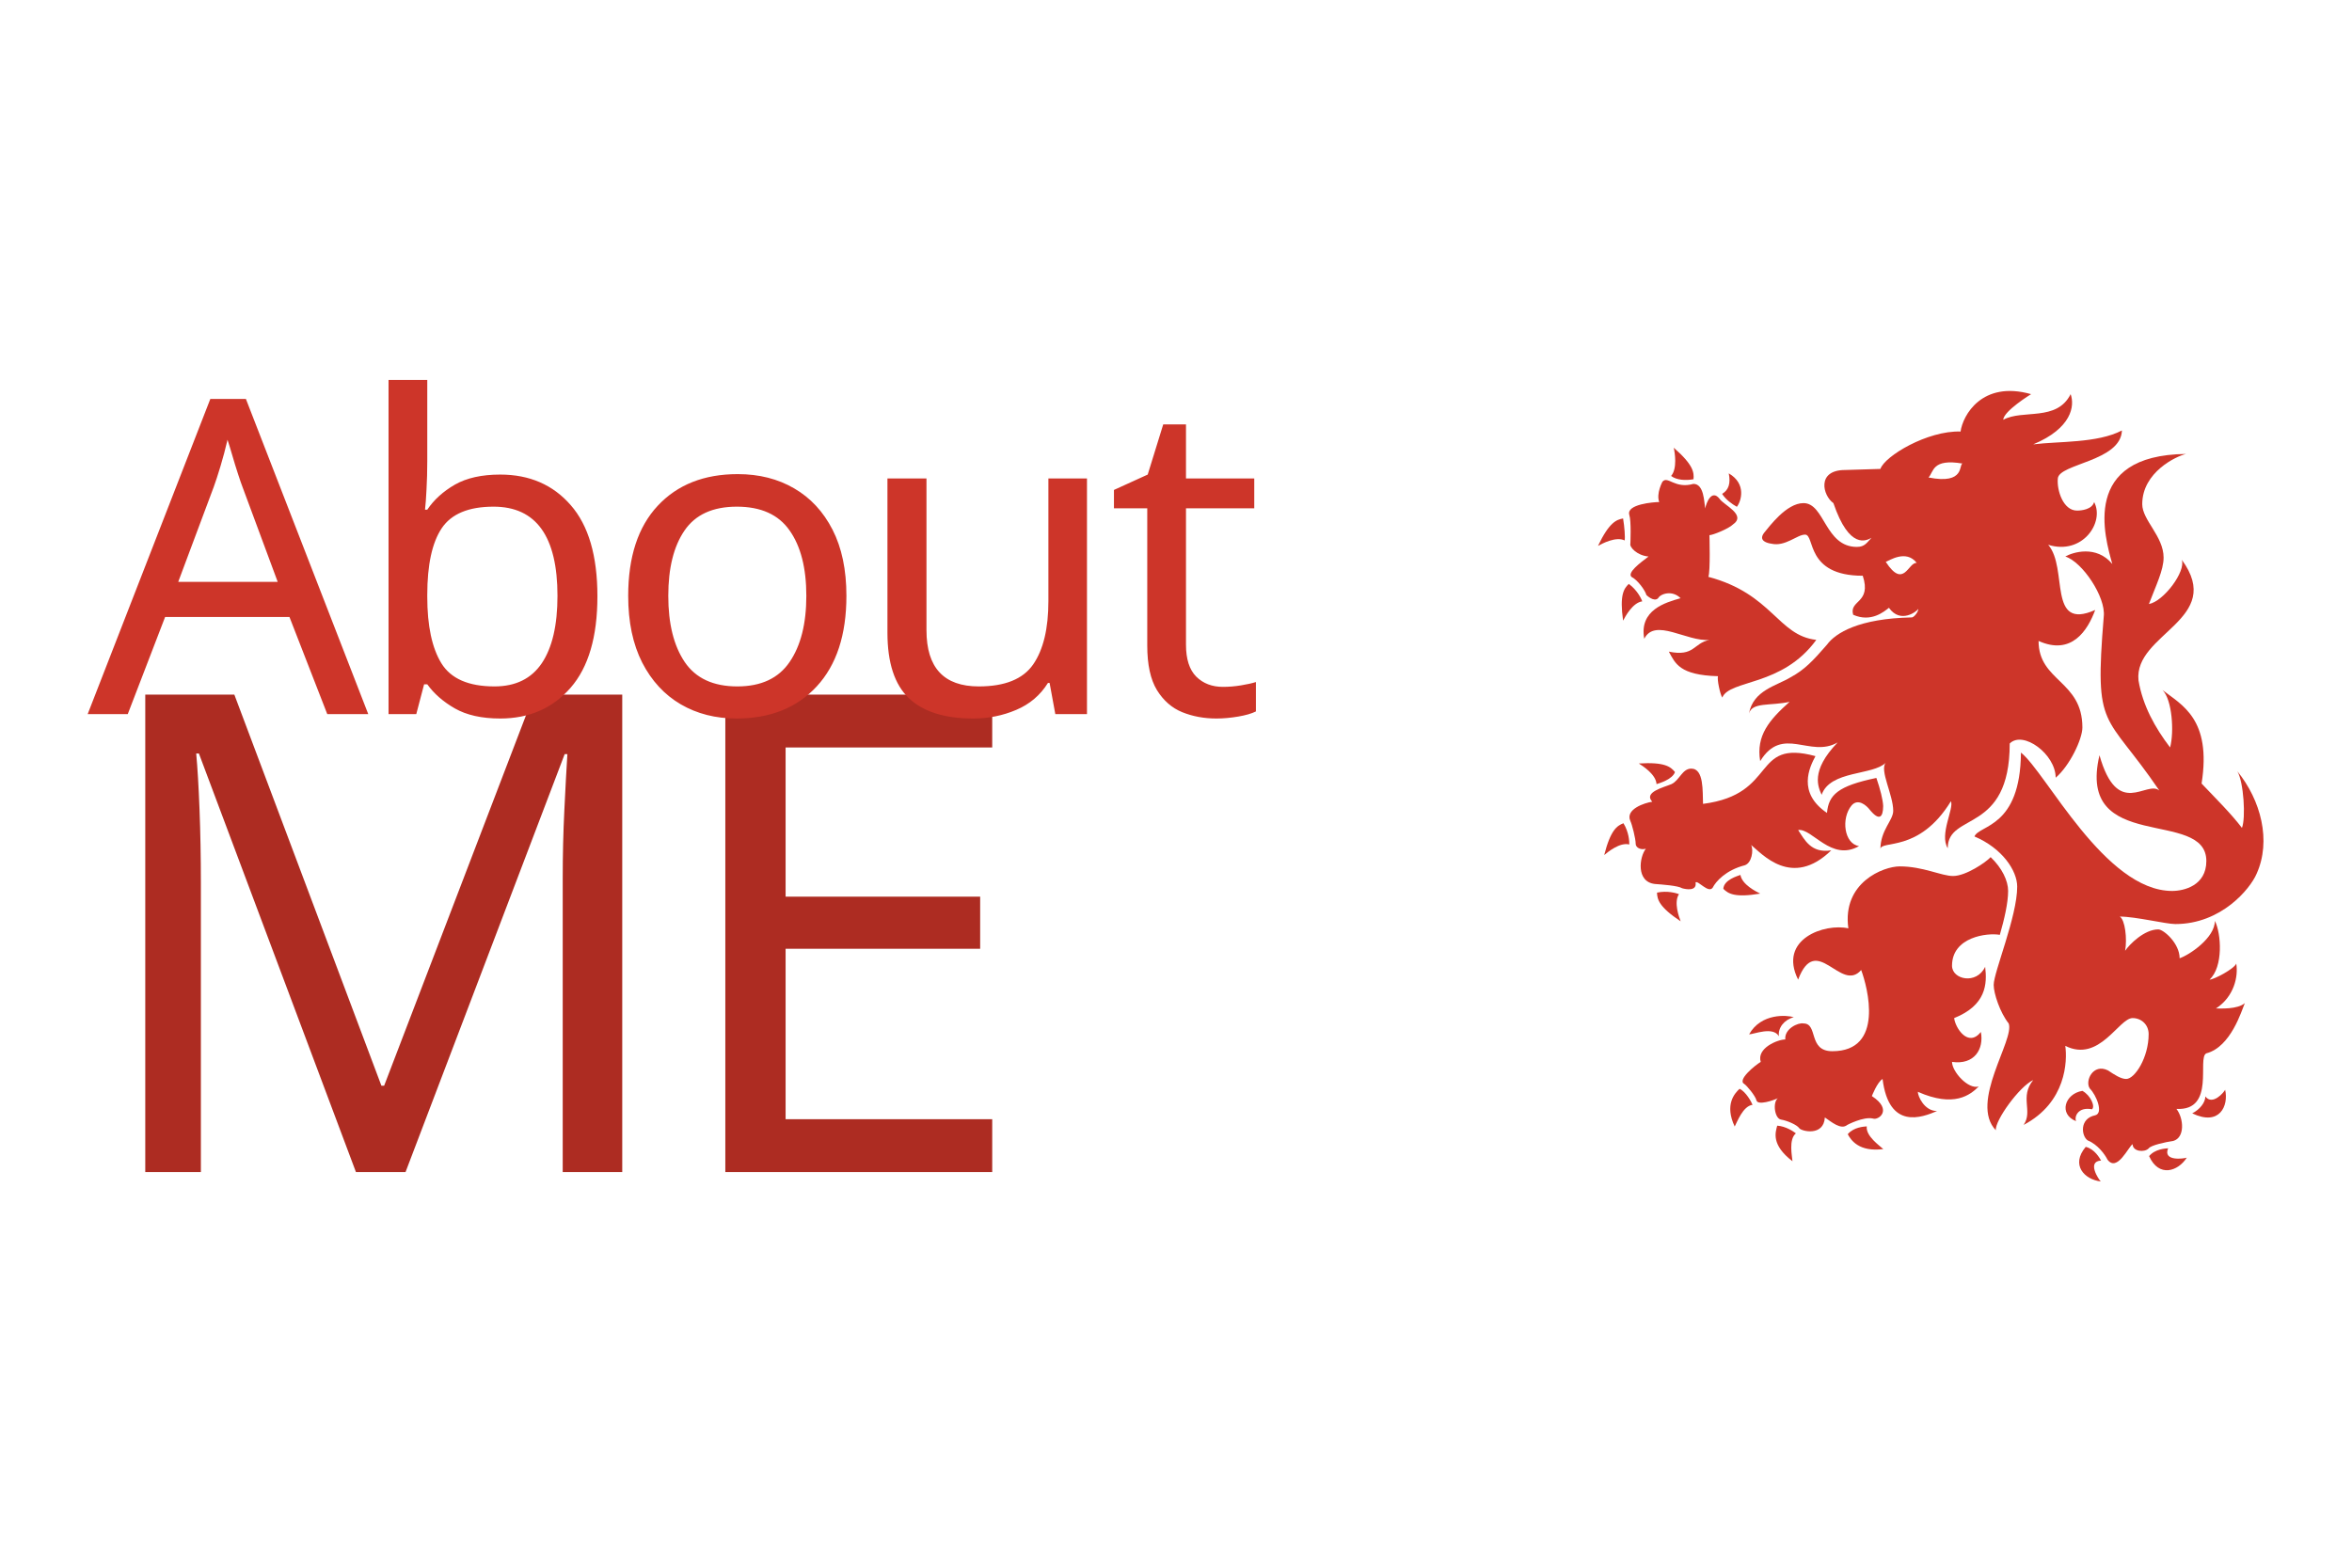
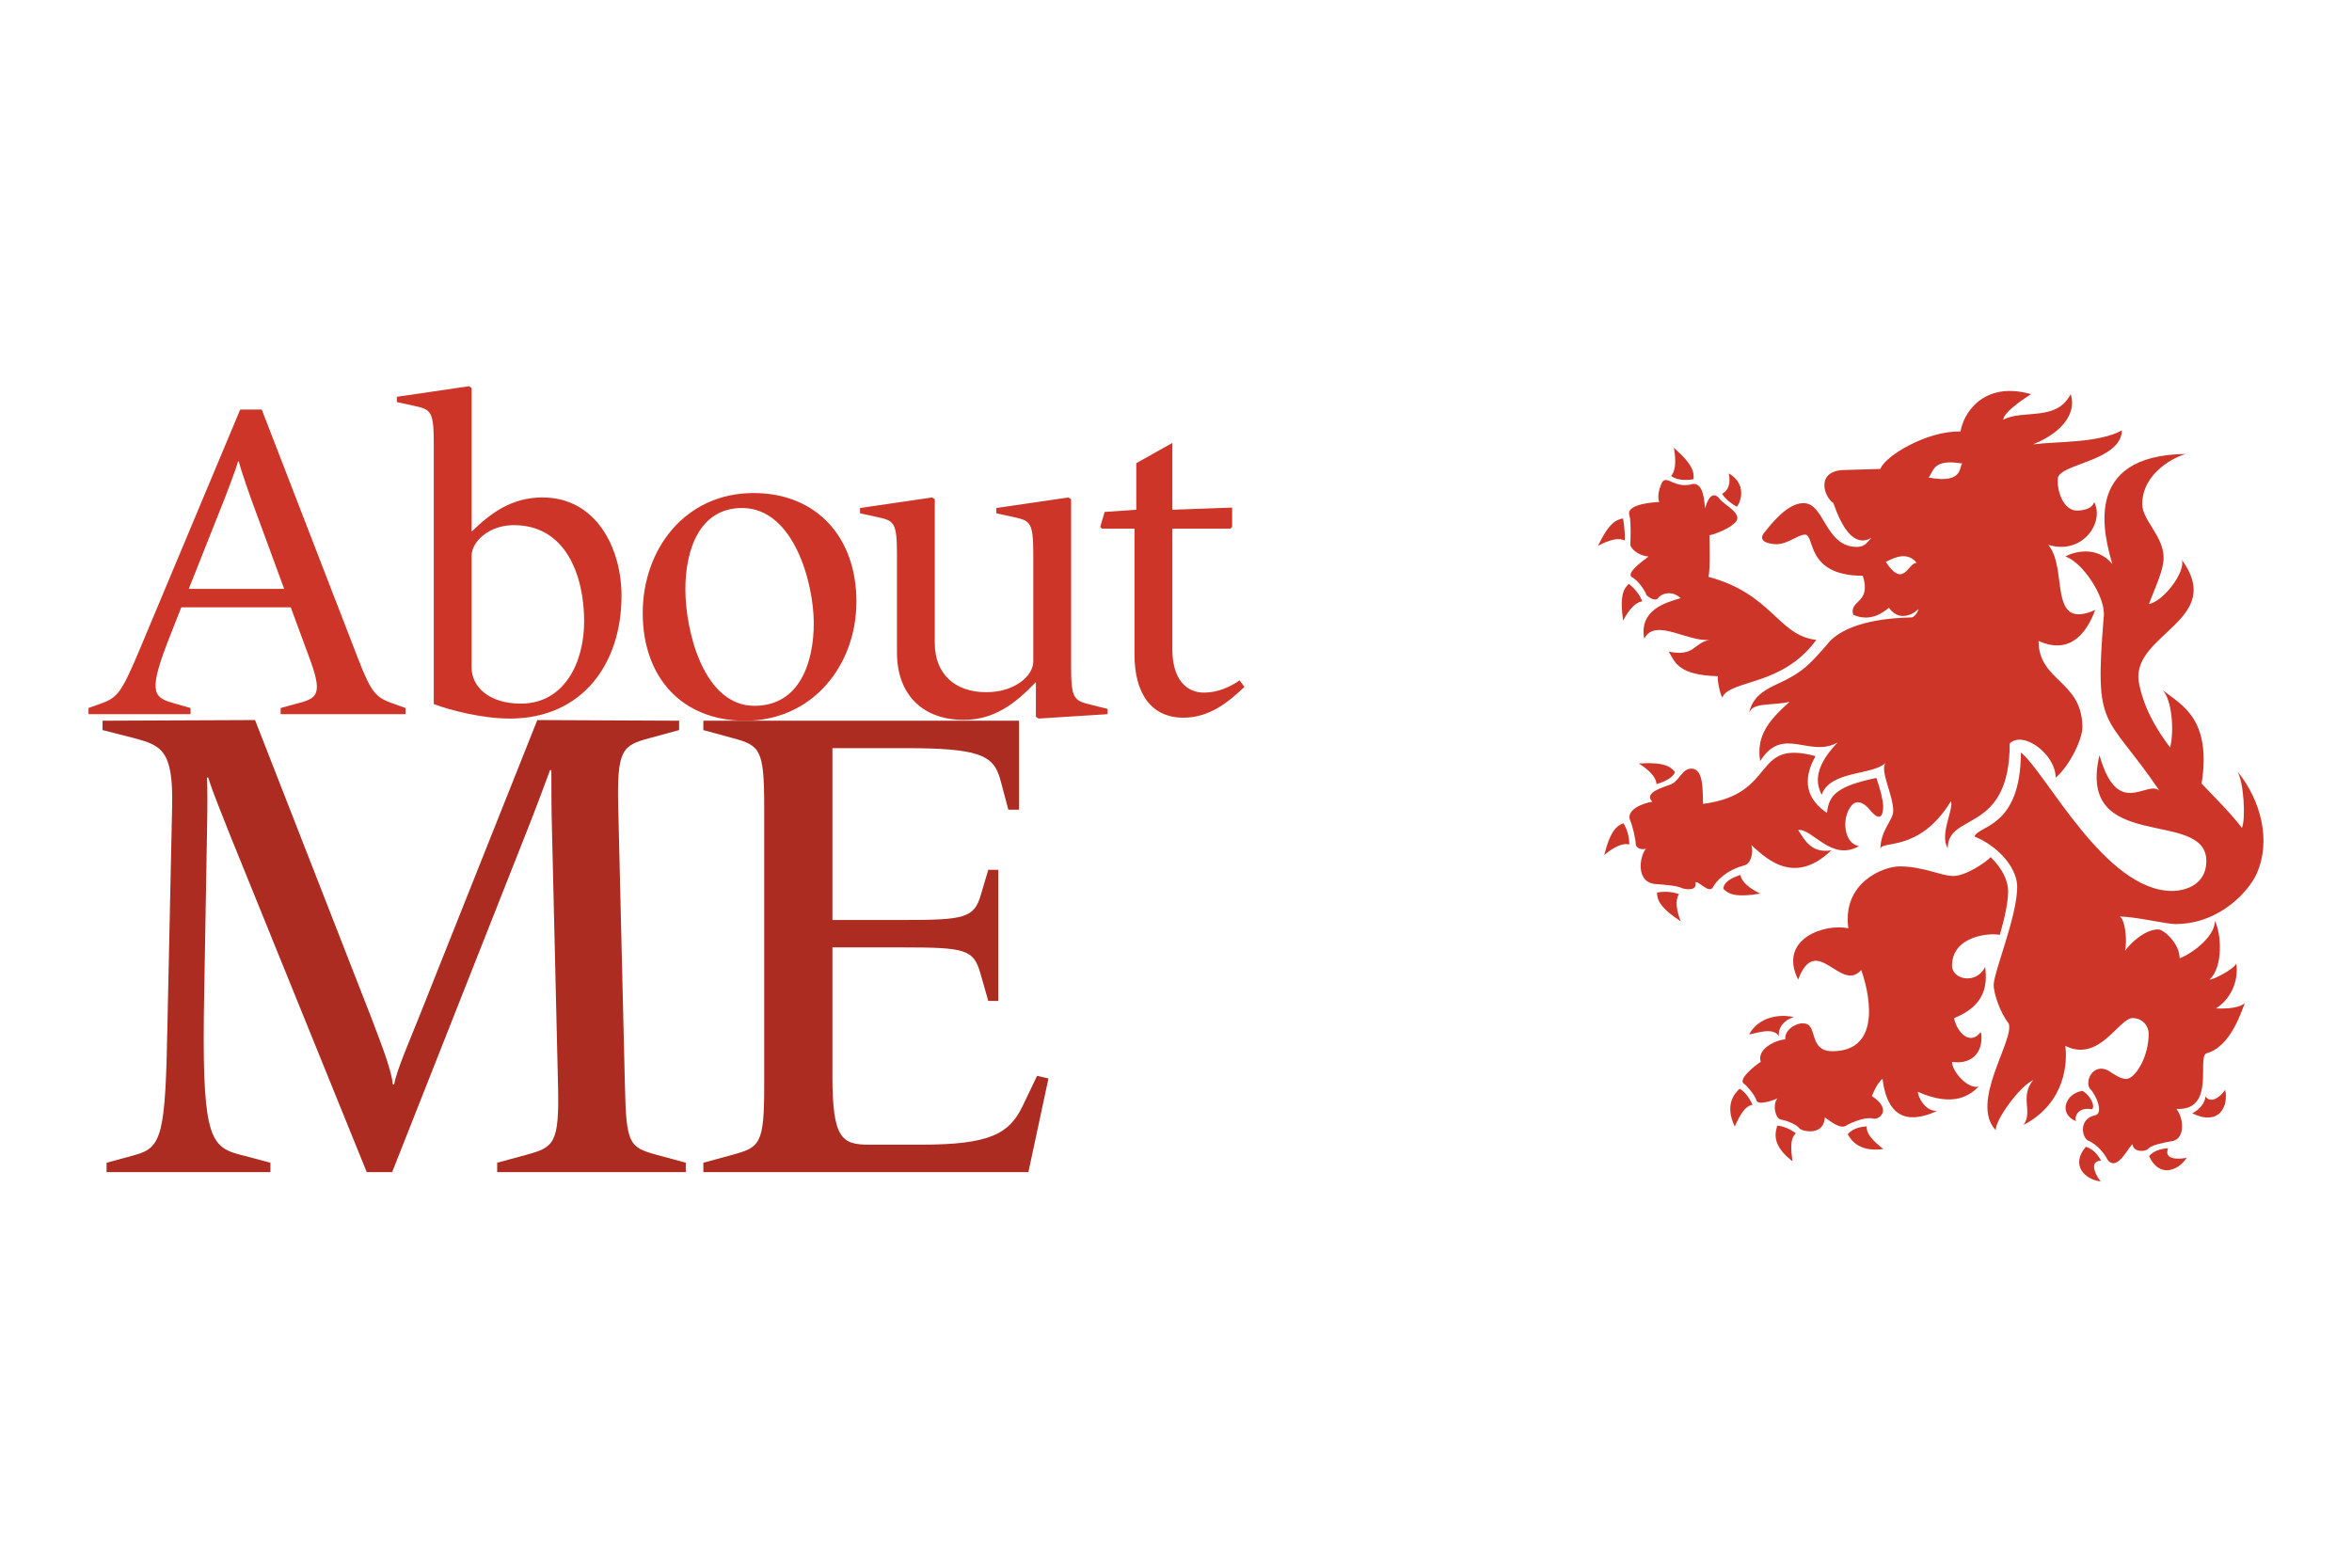
<svg xmlns="http://www.w3.org/2000/svg" width="1500" height="1000" viewBox="0 0 396.875 264.583" version="1.1" id="svg1">
  <defs id="defs1" />
  <g id="layer1">
    <g id="g1" transform="translate(-1.537188,9.391578)">
      <g id="g2" transform="matrix(1.627496,0,0,1.627496,-35.08993,-6.641366)" style="stroke-width:0.614">
-         <text xml:space="preserve" style="font-style:normal;font-variant:normal;font-weight:normal;font-stretch:normal;font-size:69.345px;line-height:1.1;font-family:'LeMonde Livre';-inkscape-font-specification:'LeMonde Livre';letter-spacing:-2.756px;fill:#ad2c22;fill-opacity:1;stroke-width:0.922;stroke-linecap:round" x="30.849" y="119.857" id="text1">
-           <tspan id="tspan1" style="fill:#ad2c22;fill-opacity:1;stroke-width:0.922" x="30.849" y="119.857">ME</tspan>
-         </text>
-         <text xml:space="preserve" style="font-style:normal;font-variant:normal;font-weight:normal;font-stretch:normal;font-size:45.586px;line-height:1.1;font-family:'LeMonde Livre';-inkscape-font-specification:'LeMonde Livre';letter-spacing:-1.812px;fill:#cd3529;fill-opacity:1;stroke-width:0.922;stroke-linecap:round" x="31.592" y="72.37" id="text2">
-           <tspan id="tspan2" style="fill:#cd3529;fill-opacity:1;stroke-width:0.922" x="31.592" y="72.37">About</tspan>
-         </text>
+         <path d="m 92.914,74.02 v -0.971 l -14.701,-0.069 -12.205,30.651 c -0.901,2.288 -2.427,5.756 -2.635,7.143 H 63.234 c -0.139,-1.664 -1.595,-5.201 -2.288,-7.073 L 48.949,72.98 33.138,73.049 v 0.971 l 3.259,0.832 c 2.843,0.763 4.091,1.248 3.953,7.143 L 39.864,104.671 c -0.208,11.165 -0.555,12.621 -3.259,13.384 l -3.051,0.832 v 0.971 h 16.99 v -0.971 l -3.398,-0.901 c -2.982,-0.832 -3.745,-2.288 -3.467,-16.782 l 0.277,-15.949 c 0.069,-3.121 0.069,-5.686 0,-6.31 h 0.139 c 0.485,1.595 1.456,3.883 2.288,6.033 l 14.146,34.881 h 2.635 L 77.242,84.214 c 0.901,-2.288 1.803,-4.715 2.288,-6.033 h 0.139 c 0,1.942 0,3.814 0.069,6.31 l 0.624,26.421 c 0.139,5.964 -0.416,6.38 -3.259,7.143 l -3.051,0.832 v 0.971 h 19.555 v -0.971 l -3.051,-0.832 c -2.843,-0.763 -3.121,-1.179 -3.259,-7.143 L 86.603,81.995 c -0.139,-5.964 0.416,-6.38 3.259,-7.143 z m 38.296,36.129 -1.179,-0.277 -1.526,3.19 c -1.387,2.843 -3.398,3.953 -10.54,3.953 h -5.34 c -2.843,0 -3.814,-0.624 -3.814,-7.143 V 96.557 h 7.351 c 6.38,0 7.281,0.208 7.975,2.635 l 0.832,2.913 h 1.04 V 88.513 H 124.969 l -0.763,2.566 c -0.693,2.427 -1.664,2.635 -8.044,2.635 h -7.351 V 75.892 h 7.42 c 7.767,0 9.292,0.693 9.986,3.259 l 0.832,3.121 h 1.11 V 73.049 H 95.428 v 0.971 l 3.051,0.832 c 2.843,0.763 3.259,1.179 3.259,7.143 v 28.917 c 0,5.964 -0.416,6.38 -3.259,7.143 l -3.051,0.832 v 0.971 h 33.702 z" id="text1" style="-inkscape-font-specification:'LeMonde Livre';fill:#ad2c22;stroke-width:0.922;stroke-linecap:round" aria-label="ME" />
+         <path d="m 64.55,72.37 v -0.638 l -1.276,-0.456 c -1.778,-0.638 -2.234,-1.003 -3.692,-4.786 L 49.644,40.779 h -2.234 l -10.348,24.707 c -1.96,4.65 -2.325,5.151 -4.103,5.789 l -1.276,0.456 v 0.638 h 10.576 v -0.638 l -1.915,-0.547 c -2.051,-0.593 -2.416,-1.322 -0.228,-6.883 l 1.185,-3.009 h 11.351 l 1.915,5.197 c 1.368,3.647 0.912,4.194 -0.957,4.695 L 51.604,71.732 v 0.638 z M 51.969,59.378 h -9.892 l 3.692,-9.299 c 0,0 1.276,-3.282 1.413,-3.92 h 0.091 c 0.137,0.729 1.276,3.92 1.276,3.92 z m 34.976,0.729 c 0,-4.923 -2.598,-10.211 -8.205,-10.211 -3.191,0 -5.379,1.641 -7.294,3.51 h -0.046 V 38.545 l -0.274,-0.182 -7.476,1.094 v 0.547 l 1.869,0.41 c 1.687,0.365 1.96,0.593 1.96,3.92 V 71.322 c 1.687,0.638 5.014,1.504 7.886,1.504 7.522,0 11.579,-5.698 11.579,-12.718 z m -3.875,2.644 c 0,4.194 -2.006,8.525 -6.564,8.525 -3.328,0 -5.106,-1.778 -5.106,-3.738 V 55.959 c 0,-1.459 1.778,-3.191 4.376,-3.191 5.516,0 7.294,5.425 7.294,9.983 z m 28.229,-2.051 c 0,-6.701 -4.148,-11.26 -10.667,-11.26 -7.066,0 -11.488,5.789 -11.488,12.445 0,6.701 4.103,11.168 10.621,11.168 6.975,0 11.533,-5.744 11.533,-12.354 z m -4.422,2.234 c 0,4.057 -1.459,8.57 -6.154,8.57 -5.242,0 -7.157,-7.704 -7.157,-12.08 0,-4.103 1.459,-8.433 5.881,-8.433 5.379,0 7.43,7.841 7.43,11.943 z m 30.463,9.436 v -0.547 l -1.823,-0.456 c -1.641,-0.41 -1.96,-0.593 -1.96,-3.92 V 50.079 l -0.274,-0.182 -7.476,1.094 v 0.547 l 1.869,0.41 c 1.687,0.365 1.96,0.593 1.96,3.92 v 11.032 c 0,1.504 -1.915,3.191 -4.878,3.191 -3.328,0 -5.334,-1.96 -5.334,-5.106 V 50.079 l -0.274,-0.182 -7.476,1.094 v 0.547 l 1.869,0.41 c 1.687,0.365 1.96,0.593 1.96,3.92 v 10.12 c 0,4.331 2.644,6.975 6.929,6.975 3.145,0 5.334,-1.687 7.43,-3.875 h 0.046 v 3.556 l 0.274,0.182 z m 14.189,-2.826 -0.501,-0.684 c -0.957,0.684 -2.279,1.276 -3.692,1.276 -1.823,0 -3.282,-1.368 -3.282,-4.513 V 53.133 h 6.017 l 0.182,-0.182 v -2.006 l -6.2,0.228 v -6.929 l -3.738,2.097 v 4.832 l -3.282,0.228 -0.456,1.55 0.182,0.182 h 3.373 v 13.083 c 0,3.92 1.687,6.519 5.06,6.519 2.644,0 4.559,-1.504 6.336,-3.191 z" id="text2" style="-inkscape-font-specification:'LeMonde Livre';fill:#cd3529;stroke-width:0.922;stroke-linecap:round" aria-label="About" />
      </g>
      <g fill-rule="evenodd" clip-rule="evenodd" id="g46" transform="matrix(1.100274,0,0,1.100274,220.7293,18.51153)" style="stroke-width:3.119">
        <path d="m 89.589,98.285 c -0.035,-0.955 -0.45,-2.605 -1.042,-4.316 -5.9,1.229 -7.327,2.586 -7.573,5.371 -4.59,-3.113 -2.684,-7.005 -1.769,-8.717 -9.867,-2.673 -5.688,5.85 -17.242,7.324 -0.082,-1.885 0.163,-5.408 -1.803,-5.408 -1.394,0 -1.803,1.801 -3.032,2.375 -1.147,0.491 -4.344,1.229 -2.951,2.704 -1.147,0.164 -4.179,1.146 -3.359,2.949 0.246,0.494 0.819,2.705 0.819,3.525 0,0.49 0.656,0.982 1.557,0.736 -0.982,1.229 -1.557,5.08 1.394,5.408 1.065,0.082 3.523,0.246 4.179,0.656 0.574,0.164 2.294,0.49 2.049,-0.902 0.41,-0.326 1.967,1.721 2.623,0.82 0.491,-0.984 2.048,-2.705 4.917,-3.443 1.065,-0.326 1.394,-2.293 0.983,-3.113 1.638,1.312 6.227,6.721 12.29,0.82 -3.113,0.492 -4.096,-1.639 -5.079,-3.113 2.131,-0.328 5.079,4.916 9.341,2.459 -2.294,-0.328 -2.786,-4.262 -1.147,-6.229 0.983,-1.146 2.294,0 2.786,0.656 1.473,1.803 2.047,1.149 2.059,-0.562 z" fill="#cc222d" id="path34" style="fill:#cd3529;fill-opacity:1;stroke-width:3.119" />
        <path d="m 64.913,81.64 c 1.147,-2.786 9.177,-1.639 14.421,-8.849 -5.899,-0.656 -6.719,-7.047 -16.552,-9.669 0.328,-0.819 0.163,-6.392 0.163,-6.392 0.493,0 2.95,-0.983 3.606,-1.64 2.131,-1.475 -1.434,-2.99 -2.048,-3.933 -1.23,-1.558 -2.049,0.655 -2.212,1.476 -0.165,-0.984 -0.165,-3.771 -1.803,-3.771 -2.868,0.821 -3.934,-1.31 -4.752,-0.326 0,0 -0.983,1.802 -0.492,3.113 -0.819,0 -5.081,0.328 -4.588,1.966 0.327,0.983 0.163,4.425 0.163,4.425 -0.163,0.491 0.984,1.803 2.786,1.967 -1.311,0.983 -3.276,2.458 -2.622,3.114 0.983,0.491 2.13,2.131 2.293,2.785 0,0 1.148,1.147 1.803,0.492 0.328,-0.655 2.131,-1.311 3.442,0 -2.295,0.656 -6.393,1.803 -5.572,6.228 1.639,-3.278 6.555,0.492 9.996,0.165 -2.458,0.491 -2.294,2.623 -6.227,1.802 0.983,1.803 1.639,3.606 7.539,3.77 -0.165,0.491 0.328,2.786 0.656,3.277 z m 38.675,21.305 c 0.738,-1.803 7.049,-1.311 7.131,-12.865 3.852,3.031 12.865,21.224 23.189,21.224 1.803,0 5.244,-0.82 5.244,-4.59 0,-8.193 -19.994,-0.982 -16.389,-16.225 2.785,9.834 7.211,3.769 9.178,5.409 -8.357,-12.292 -9.996,-8.85 -8.521,-26.714 0.328,-2.95 -3.277,-8.359 -5.9,-9.178 1.146,-0.655 4.754,-1.802 7.211,1.146 -1.146,-4.097 -4.916,-16.715 11.309,-16.88 -1.475,0.328 -6.719,2.787 -6.719,7.703 0,2.458 3.275,4.917 3.275,8.194 0,1.922 -1.164,4.265 -2.252,7.125 2.252,-0.405 5.695,-4.994 5.039,-6.797 6.721,9.177 -7.375,11.308 -6.637,18.505 0.648,3.861 2.523,7.24 4.846,10.291 0.645,-2.41 0.316,-7.328 -1.158,-8.803 2.949,2.294 7.553,4.423 5.988,14.339 2.295,2.41 4.543,4.639 6.189,6.803 0.605,-1.475 0.277,-7.047 -0.705,-8.686 3.604,4.426 5.244,10.653 2.949,15.733 -0.984,2.295 -5.408,7.703 -12.455,7.703 -1.477,0 -6.064,-1.146 -8.523,-1.146 0.82,0.49 1.148,3.439 0.82,5.244 0.656,-0.984 2.949,-3.279 5.08,-3.279 0.818,0 3.277,2.131 3.277,4.426 1.477,-0.492 5.408,-3.115 5.408,-5.736 0.984,1.967 1.311,7.047 -0.818,9.014 0.656,0 3.77,-1.639 4.096,-2.459 0.328,1.967 -0.326,5.082 -3.113,6.883 0.656,0 3.279,0.166 4.426,-0.818 -0.49,1.146 -2.131,6.719 -5.9,7.703 -1.475,0.656 1.475,8.85 -4.588,8.521 1.146,1.477 1.311,4.426 -0.492,4.916 -1.148,0.164 -3.441,0.656 -3.77,1.148 -0.656,0.656 -2.457,0.49 -2.457,-0.656 -0.656,0.41 -2.377,4.344 -3.854,2.377 -0.408,-0.82 -1.514,-2.336 -3.031,-2.949 -0.982,-0.656 -1.311,-3.359 1.146,-3.854 1.312,-0.326 0.166,-3.113 -0.818,-4.096 -0.818,-1.146 0.492,-3.934 2.785,-2.785 0.984,0.654 1.969,1.309 2.787,1.309 1.311,0 3.441,-3.275 3.441,-6.881 0,-1.477 -1.146,-2.459 -2.457,-2.459 -2.131,0 -5.082,6.883 -10.326,4.262 0.328,2.293 0.164,8.686 -6.391,12.125 1.475,-2.129 -0.656,-4.26 1.475,-6.881 -2.131,0.984 -5.9,6.227 -5.736,7.703 -4.098,-4.262 2.949,-13.932 1.967,-16.389 -1.312,-1.641 -2.295,-4.59 -2.295,-5.9 0,-1.967 3.605,-10.488 3.605,-15.078 10e-4,-2.458 -2.294,-5.897 -6.556,-7.702 z" fill="#cd3529" id="path36" style="stroke-width:3.119" />
        <path d="m 70.156,143.426 c 0.206,0.82 2.623,0 3.278,-0.328 -0.82,0.656 -0.492,3.115 0.491,3.277 0.984,0.164 2.458,0.818 2.786,1.312 0.328,0.49 3.769,1.311 3.934,-1.641 0.982,0.656 2.458,1.969 3.441,1.146 0,0 2.459,-1.309 3.934,-0.98 0.819,0.326 3.114,-1.312 -0.164,-3.443 0,0 0.819,-2.129 1.64,-2.623 0.982,7.869 6.063,5.9 8.358,4.918 -1.967,0 -2.95,-2.295 -2.95,-2.949 5.571,2.457 8.03,0.49 9.341,-0.818 -1.639,0.49 -4.096,-2.297 -4.096,-3.77 3.439,0.49 4.916,-1.969 4.424,-4.59 -1.967,2.459 -3.932,-0.656 -4.098,-2.131 4.918,-1.967 5.082,-5.244 4.754,-7.867 -1.312,2.787 -5.08,1.967 -5.08,-0.164 0,-4.424 5.408,-5.08 7.332,-4.74 0.693,-2.426 1.271,-4.895 1.271,-6.73 0,-1.557 -0.92,-3.512 -2.68,-5.189 -0.68,0.764 -3.793,2.895 -5.76,2.895 -1.803,0 -4.59,-1.475 -8.195,-1.475 -2.459,0 -8.85,2.457 -7.867,9.504 -3.605,-0.818 -10.816,1.639 -7.703,7.867 2.785,-7.375 6.556,2.131 9.669,-1.475 0.982,2.623 3.604,12.455 -4.425,12.455 -3.77,0 -2.131,-4.26 -4.425,-4.26 -0.819,-0.166 -2.95,0.818 -2.786,2.457 -1.147,0 -4.425,1.312 -3.769,3.443 -0.821,0.49 -3.688,2.785 -2.5,3.398 0.371,0.247 1.681,1.804 1.845,2.501 z m -2.458,-34.58 c -0.409,0.164 -2.541,0.736 -2.622,2.131 0.738,0.736 1.721,1.393 5.654,0.736 -0.656,-0.328 -2.786,-1.393 -3.032,-2.867 z m -9.423,2.949 c -0.411,-0.16 -1.803,-0.572 -3.371,-0.234 0.035,1.043 0.306,2.193 3.626,4.4 -0.255,-0.688 -1.084,-2.92 -0.255,-4.166 z m -7.62,-7.619 c 0.014,-0.441 -0.056,-1.893 -0.896,-3.258 -0.972,0.377 -1.968,1.014 -2.951,4.879 0.563,-0.469 2.397,-1.992 3.847,-1.621 z m 4.178,-9.261 c 0.424,-0.121 2.458,-0.737 2.827,-1.85 -0.657,-0.808 -1.569,-1.562 -5.548,-1.314 0.619,0.394 2.628,1.672 2.721,3.164 z M 52.645,66.879 c -0.154,-0.414 -0.771,-1.727 -2.067,-2.673 -0.754,0.721 -1.433,1.687 -0.874,5.635 0.343,-0.648 1.461,-2.752 2.941,-2.962 z m -2.704,-9.342 c 0.101,-0.429 -0.024,-2.119 -0.239,-3.369 -1.028,0.181 -2.13,0.609 -3.85,4.206 0.644,-0.348 2.74,-1.482 4.089,-0.837 z m 7.125,-9.89 c 0.837,0.643 2.232,0.724 3.435,0.505 0.1,-1.039 -0.02,-2.214 -3.028,-4.832 0.163,0.715 0.574,3.201 -0.407,4.327 z m 7.825,2.746 c 0.554,0.887 1.536,1.584 2.262,1.984 0.646,-0.819 1.529,-3.514 -1.246,-5.128 0.315,1.532 -0.012,2.556 -1.016,3.144 z" fill="#cd3529" id="path38" style="stroke-width:3.119" />
        <path d="m 73.598,133.594 c -0.163,-1.312 0.82,-2.541 2.284,-2.92 -0.99,-0.326 -4.987,-0.688 -6.855,2.625 0.732,-0.004 3.67,-1.264 4.571,0.295 z m -4.043,10.515 c -0.148,-0.416 -1.038,-2.037 -1.99,-2.455 -0.765,0.709 -2.326,2.428 -0.745,5.787 0.352,-0.644 1.251,-3.142 2.735,-3.332 z m 6.649,4.377 c -0.348,-0.271 -1.531,-1.09 -2.863,-1.178 -0.265,1.008 -0.972,2.92 2.34,5.455 -0.047,-0.73 -0.628,-3.322 0.523,-4.277 z m 10.871,-1.07 c -0.44,0.039 -2.004,0.107 -2.917,1.203 0.493,0.918 1.731,2.756 5.452,2.283 -0.532,-0.504 -2.725,-2.002 -2.535,-3.486 z m 46.216,3.361 c -0.439,0.037 -2.004,0.105 -2.916,1.201 1.484,3.328 4.434,2.346 5.779,0.234 -0.361,0.145 -3.72,0.638 -2.863,-1.435 z M 139,142.826 c -0.01,0.928 -0.832,1.992 -2.014,2.592 4.215,2.023 5.605,-1.178 5.049,-3.619 -0.152,0.359 -1.939,2.486 -3.035,1.027 z m -15.992,9.834 c -0.229,-0.379 -0.969,-1.758 -2.354,-2.1 -2.35,2.785 -0.18,5.014 2.307,5.305 -0.289,-0.263 -2.193,-3.072 0.047,-3.205 z m -1.395,-7.865 c 0.537,-0.428 -0.215,-2.148 -1.471,-2.826 -2.705,0.434 -3.688,3.588 -0.965,4.648 -0.306,-0.609 0.235,-2.252 2.436,-1.822 z M 71.304,56.402 c 0.819,-0.984 3.441,-4.589 6.063,-4.589 3.278,0 3.278,6.719 8.194,6.719 1.229,0 1.557,-0.696 2.233,-1.392 -0.758,0.41 -3.38,1.885 -5.837,-5.327 -1.64,-1.147 -2.624,-5.08 1.801,-5.08 l 5.409,-0.165 c 0.654,-1.966 7.21,-5.9 12.292,-5.735 0.328,-2.459 3.277,-7.867 10.816,-5.735 0,0 -4.262,2.622 -4.262,3.932 2.949,-1.639 8.193,0.328 10.326,-3.932 0.654,1.801 0.164,5.244 -5.736,7.702 3.932,-0.491 9.832,-0.164 13.602,-2.131 -0.162,4.753 -9.67,5.082 -9.832,7.375 -0.166,1.803 0.818,4.916 2.949,4.916 0.656,0 2.295,-0.163 2.623,-1.31 1.639,3.113 -1.803,8.194 -7.047,6.556 3.113,3.604 -0.166,13.274 7.209,9.996 -1.146,3.114 -3.604,7.047 -8.686,4.753 0,6.228 6.721,6.063 6.721,13.275 0,1.803 -1.967,5.9 -4.098,7.703 0,-3.605 -4.998,-7.293 -7.047,-5.246 0,13.932 -9.506,10.489 -9.506,16.063 -1.311,-2.131 0.982,-6.066 0.492,-7.213 -4.917,8.031 -10.817,5.9 -10.817,7.375 0,-2.949 1.966,-4.426 1.966,-5.9 0,-2.457 -2.131,-6.227 -1.147,-7.375 -1.967,1.968 -8.522,1.147 -9.833,4.917 -0.493,-1.148 -1.803,-3.606 2.458,-8.031 -4.261,2.458 -8.441,-2.704 -11.882,2.868 -0.656,-3.934 1.393,-6.31 4.506,-9.096 -2.95,0.656 -5.736,0 -6.227,1.803 0.655,-3.606 4.261,-4.26 6.392,-5.572 2.131,-1.147 3.441,-2.541 5.572,-4.998 1.311,-1.803 4.917,-4.016 12.947,-4.18 0.329,0.083 1.064,-0.82 1.064,-1.311 -0.164,0.328 -2.704,2.376 -4.507,-0.165 -0.738,0.574 -2.728,2.294 -5.489,1.065 -0.656,-2.294 2.867,-1.72 1.474,-5.982 -8.849,0 -7.292,-6.31 -8.849,-6.31 -1.23,0 -3.032,1.884 -5.162,1.393 -0.573,-0.079 -2.046,-0.407 -1.145,-1.636 z M 101.787,45.75 c -4.754,-0.82 -4.426,1.311 -5.245,2.13 5.737,1.147 4.589,-2.13 5.245,-2.13 z M 94.74,60.991 c -1.64,-2.131 -4.262,-0.328 -4.753,-0.165 2.786,4.262 3.441,0 4.753,0.165 z" fill="#cd3529" id="path40" style="stroke-width:3.119" />
      </g>
    </g>
  </g>
</svg>
